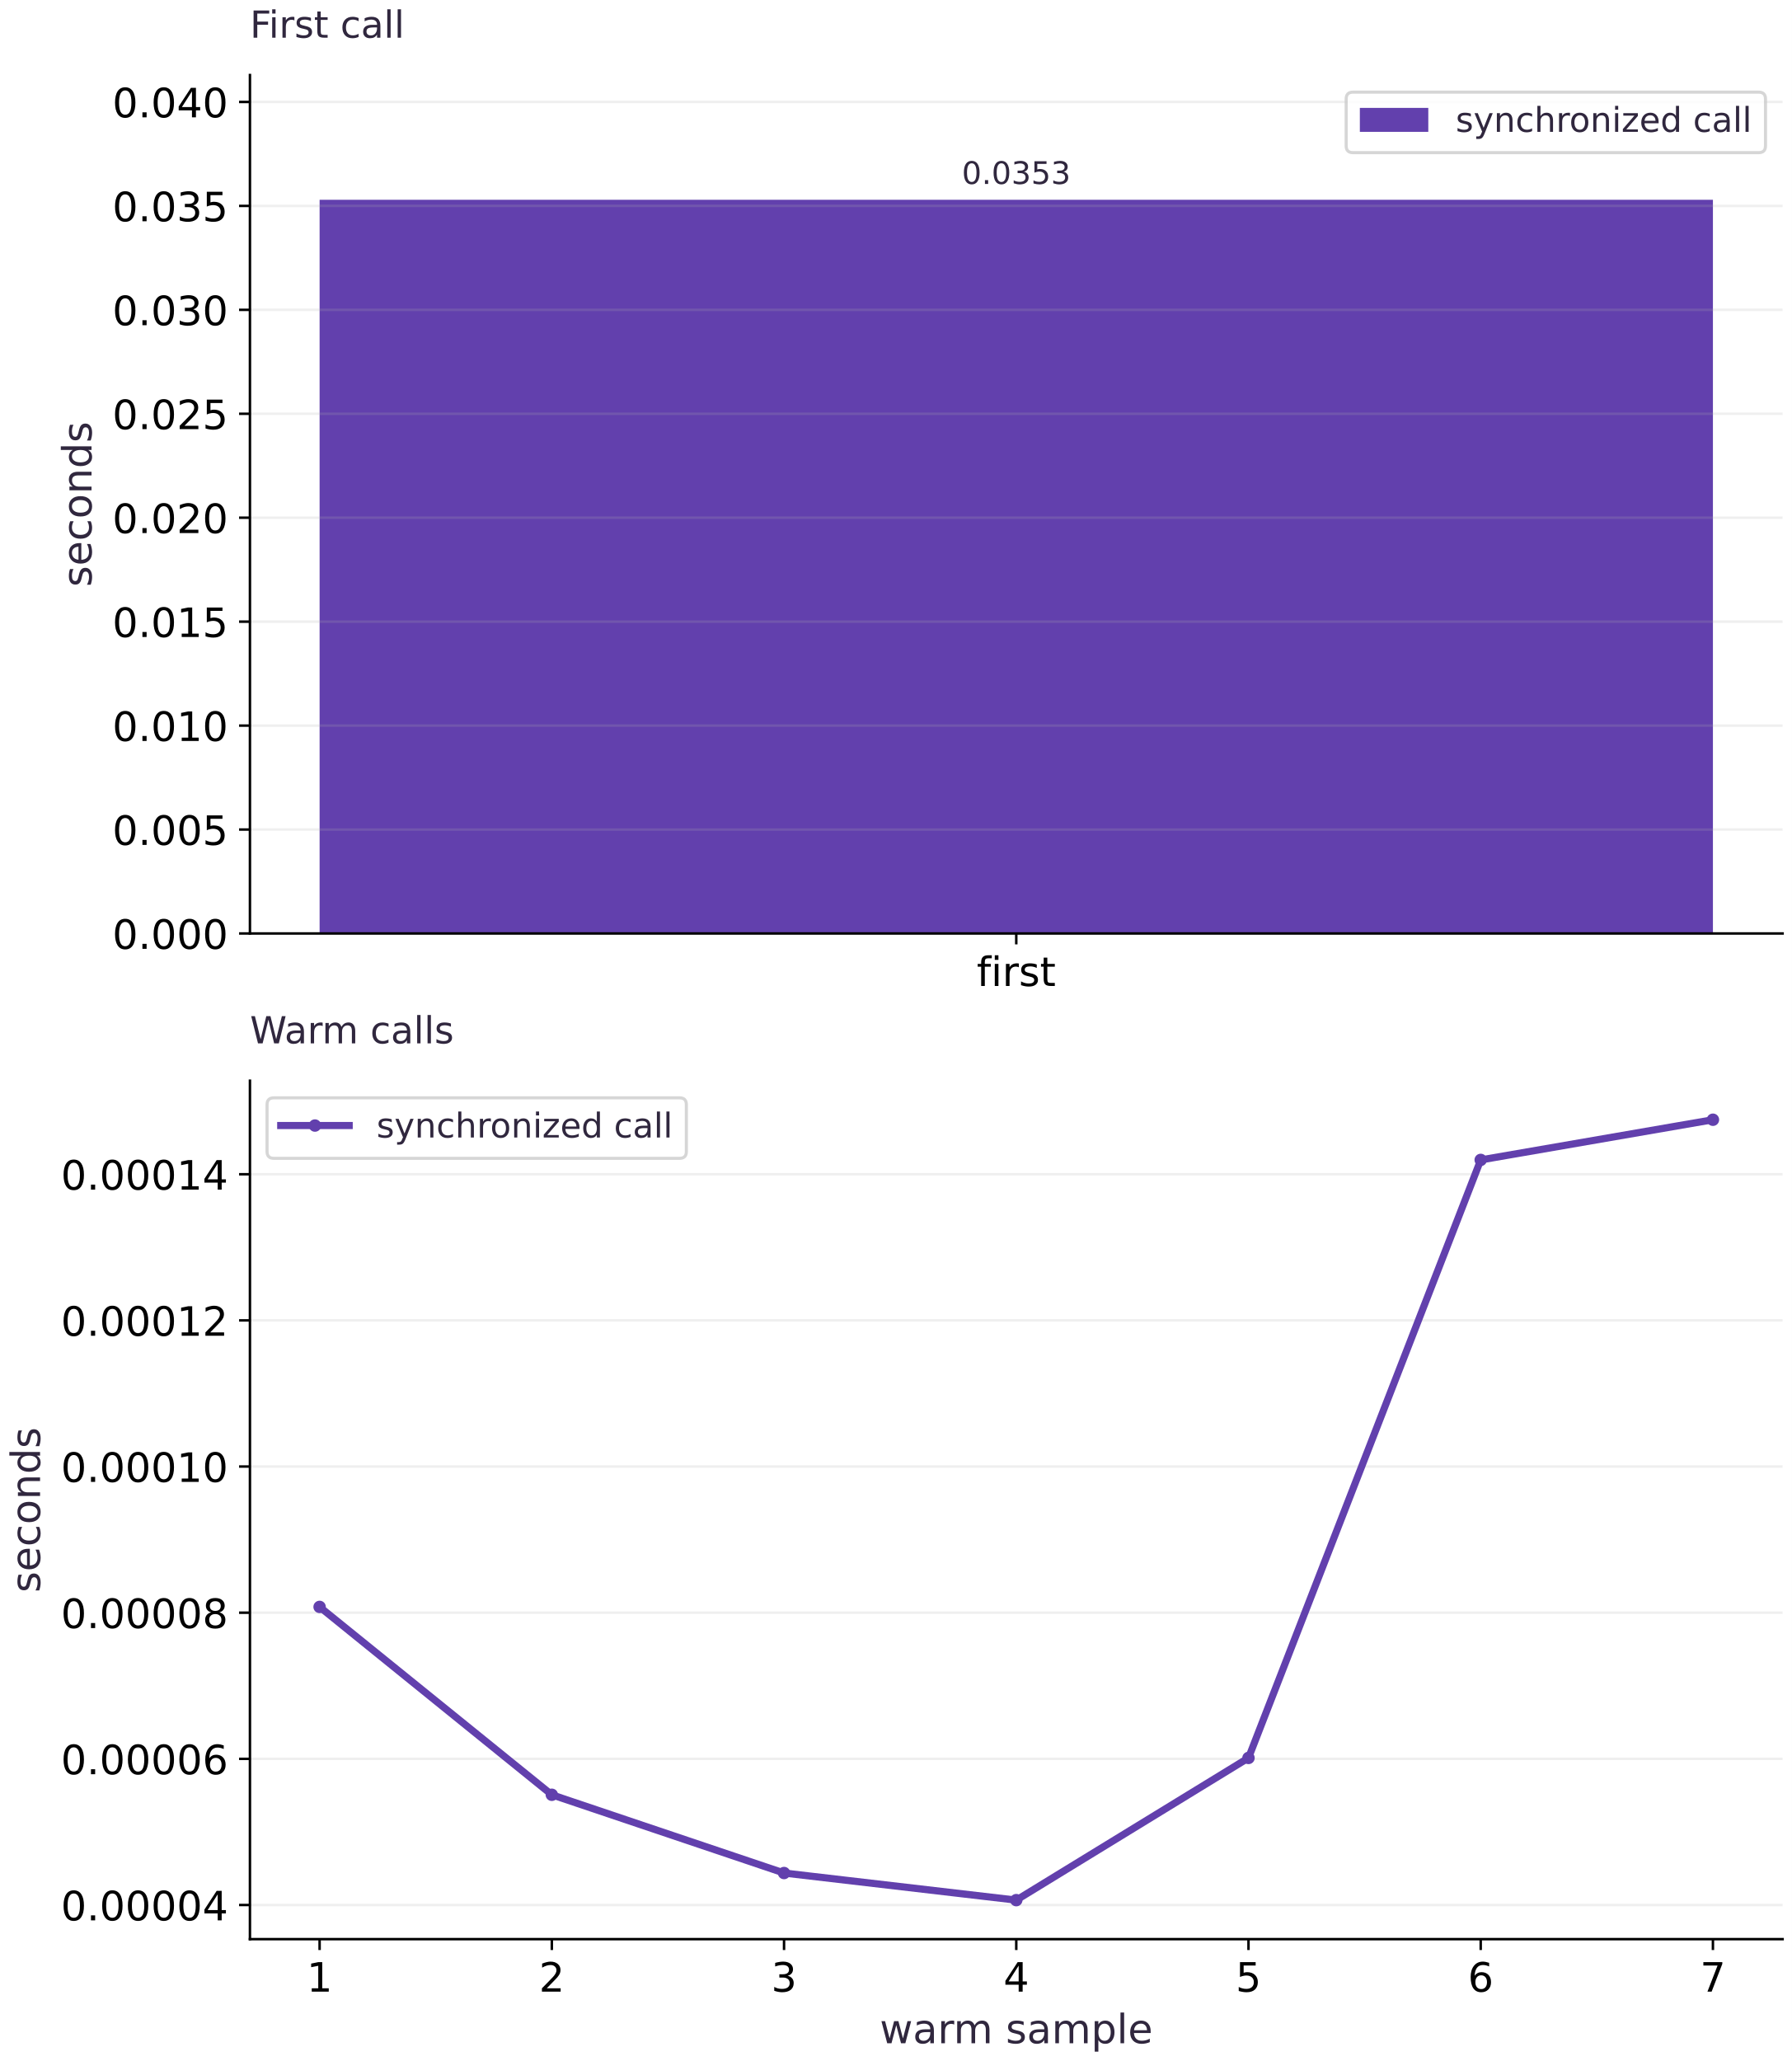
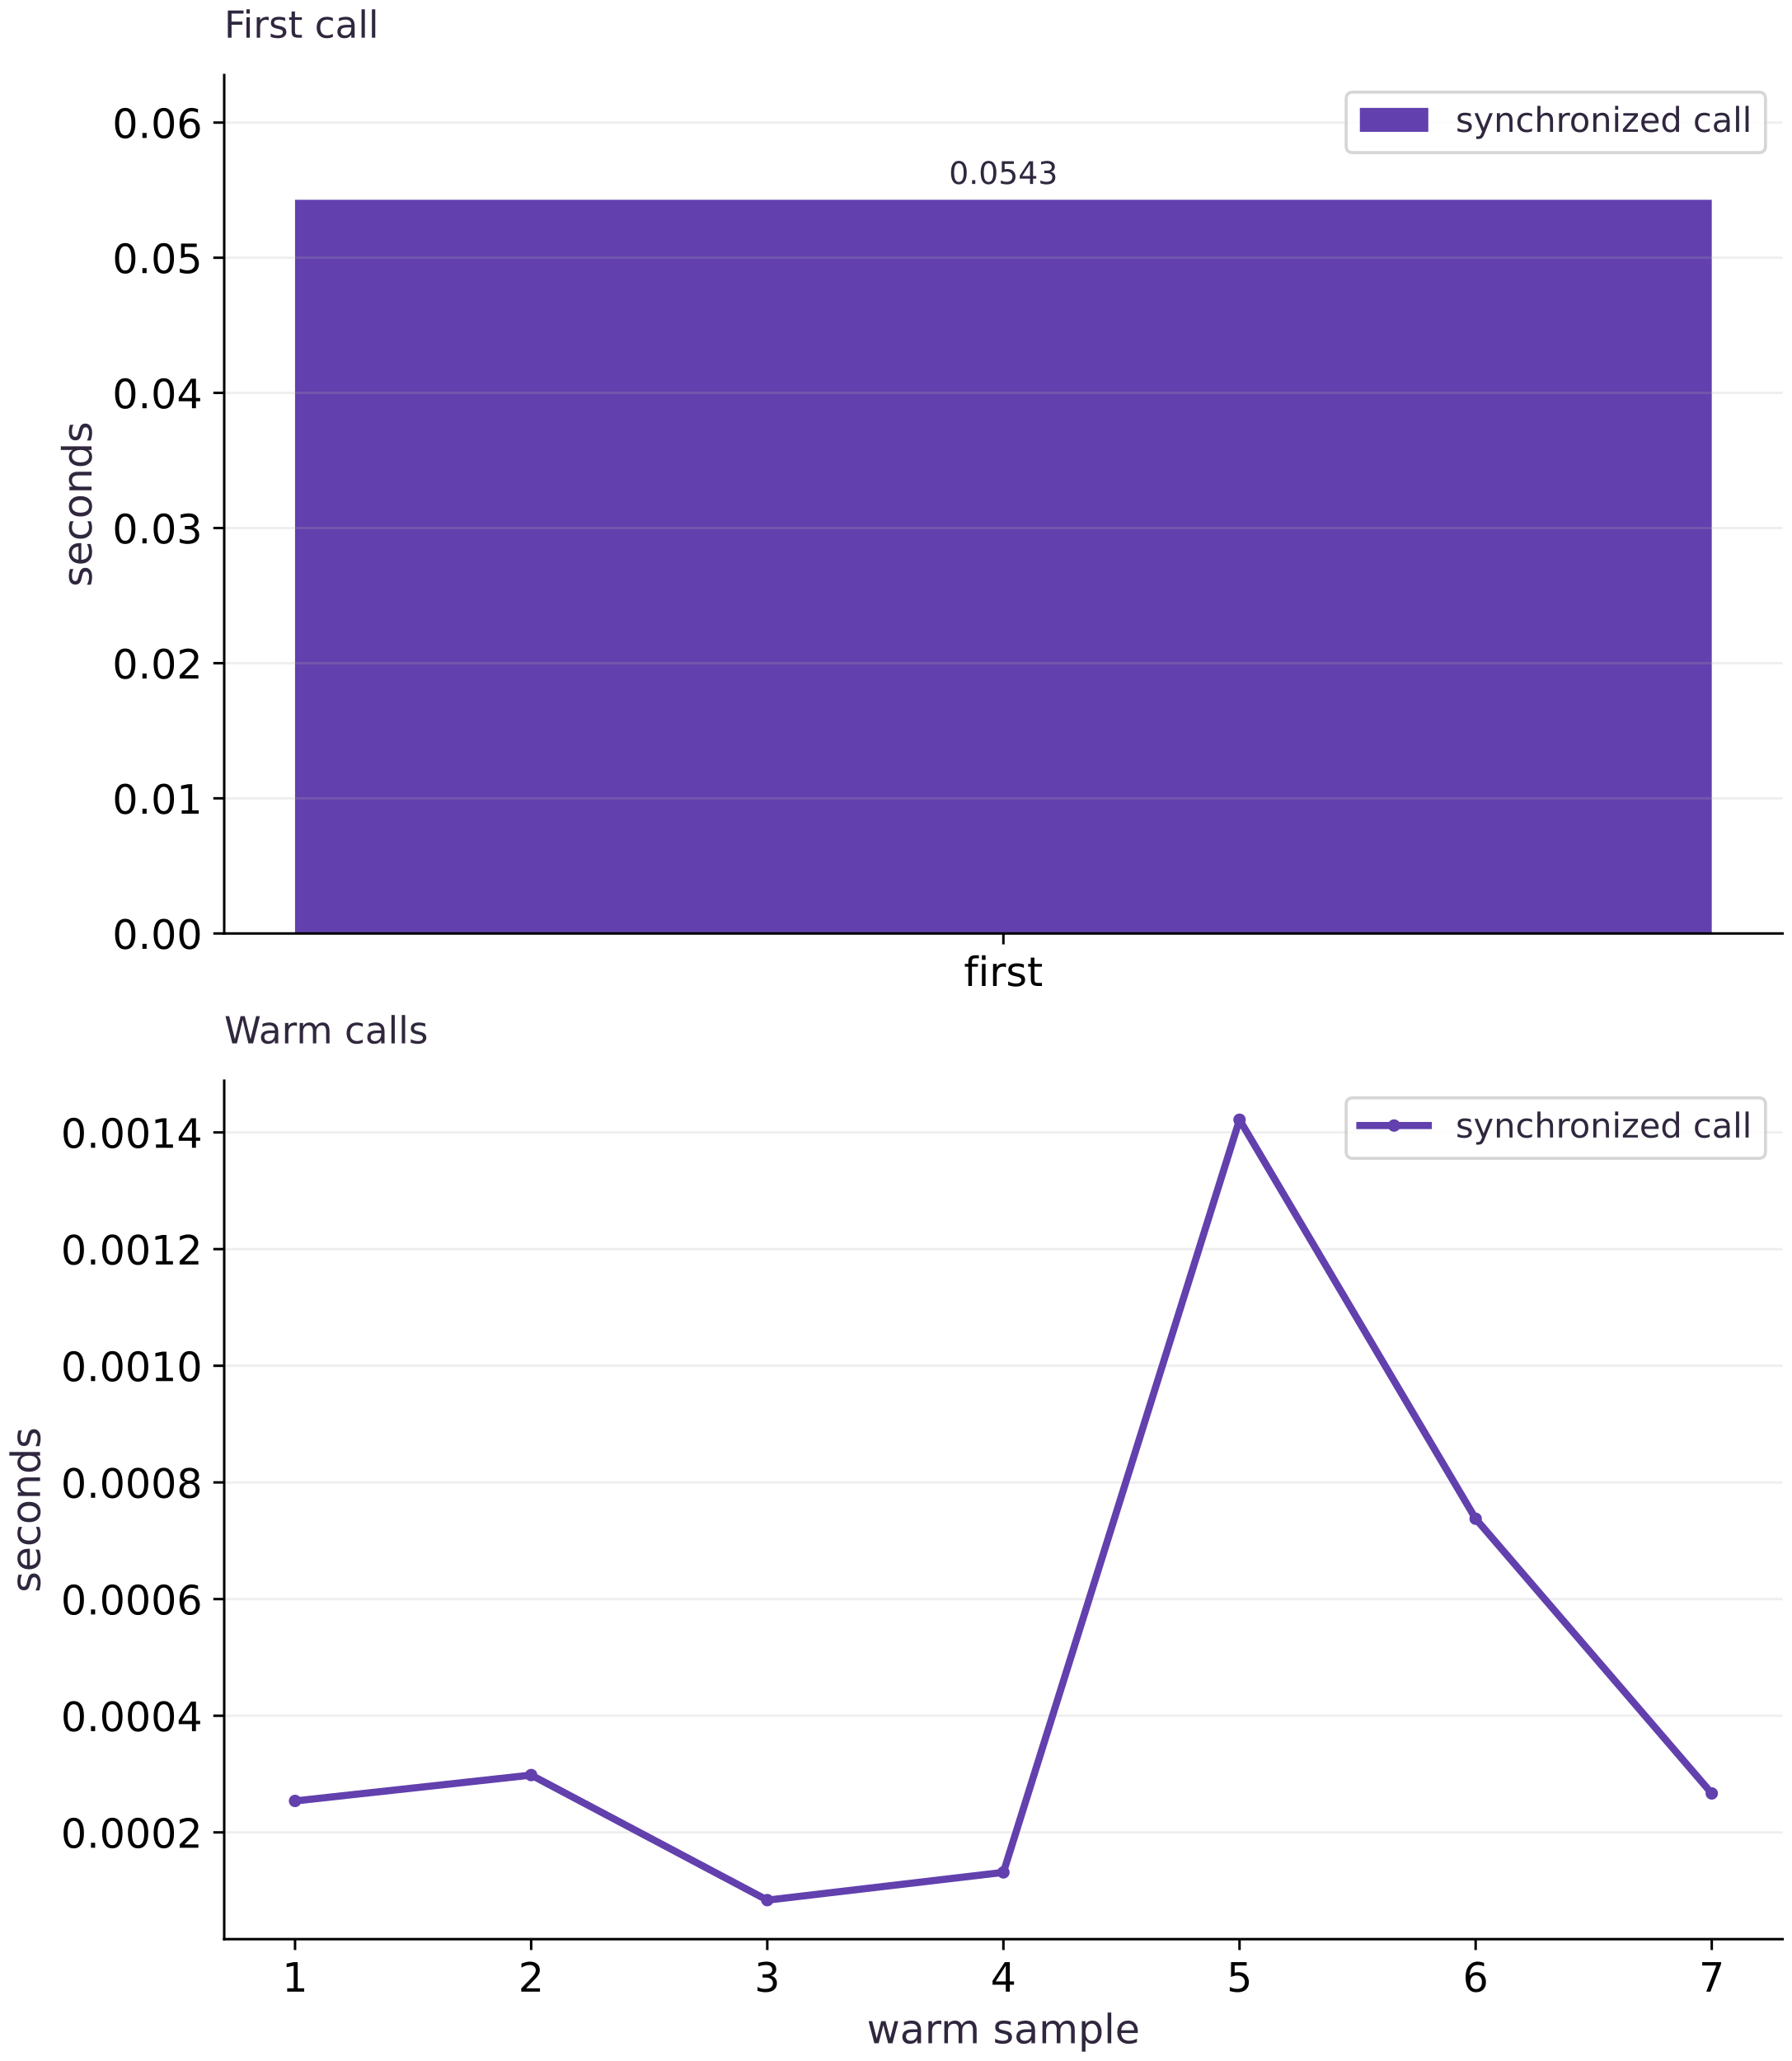
<svg xmlns="http://www.w3.org/2000/svg" xmlns:xlink="http://www.w3.org/1999/xlink" width="576pt" height="662.4pt" viewBox="0 0 576 662.4" version="1.1">
  <defs>
    <style type="text/css">*{stroke-linejoin: round; stroke-linecap: butt}</style>
  </defs>
  <g id="figure_1">
    <g id="patch_1">
      <path d="M 0 662.4 L 576 662.4 L 576 0 L 0 0 z " style="fill: #ffffff" />
    </g>
    <g id="axes_1">
      <g id="patch_2">
-         <path d="M 80.341 300.016 L 573 300.016 L 573 24.118 L 80.341 24.118 z " style="fill: #ffffff" />
+         <path d="M 72.07 300.016 L 573 300.016 L 573 24.118 L 72.07 24.118 z " style="fill: #ffffff" />
      </g>
      <g id="patch_3">
-         <path d="M 102.734 300.016 L 550.606 300.016 L 550.606 64.206 L 102.734 64.206 z " clip-path="url(#p1eea6fe820)" style="fill: #6240ad" />
+         <path d="M 94.839 300.016 L 550.23 300.016 L 550.23 64.206 L 94.839 64.206 z " clip-path="url(#pe50d7ea0cb)" style="fill: #6240ad" />
      </g>
      <g id="matplotlib.axis_1">
        <g id="xtick_1">
          <g id="line2d_1">
            <defs>
              <path id="m041c6fa3e7" d="M 0 0 L 0 3.5 " style="stroke: #000000; stroke-width: 0.8" />
            </defs>
            <g>
-               <use xlink:href="#m041c6fa3e7" x="326.67" y="300.016" style="stroke: #000000; stroke-width: 0.8" />
+               <use xlink:href="#m041c6fa3e7" x="322.535" y="300.016" style="stroke: #000000; stroke-width: 0.8" />
            </g>
          </g>
          <g id="text_1">
-             <text style="font-size: 13px; font-family: 'DejaVu Sans'; text-anchor: middle" x="326.67" y="316.894" transform="rotate(-0 326.6703 316.8936)">first</text>
+             <text style="font-size: 13px; font-family: 'DejaVu Sans'; text-anchor: middle" x="322.535" y="316.894" transform="rotate(-0 322.5347 316.8936)">first</text>
          </g>
        </g>
      </g>
      <g id="matplotlib.axis_2">
        <g id="ytick_1">
          <g id="line2d_2">
-             <path d="M 80.341 300.016 L 573 300.016 " clip-path="url(#p1eea6fe820)" style="fill: none; stroke: #b0b0b0; stroke-opacity: 0.2; stroke-width: 0.8; stroke-linecap: square" />
+             <path d="M 72.07 300.016 L 573 300.016 " clip-path="url(#pe50d7ea0cb)" style="fill: none; stroke: #b0b0b0; stroke-opacity: 0.2; stroke-width: 0.8; stroke-linecap: square" />
          </g>
          <g id="line2d_3">
            <defs>
              <path id="mff8e753c13" d="M 0 0 L -3.5 0 " style="stroke: #000000; stroke-width: 0.8" />
            </defs>
            <g>
-               <use xlink:href="#mff8e753c13" x="80.341" y="300.016" style="stroke: #000000; stroke-width: 0.8" />
+               <use xlink:href="#mff8e753c13" x="72.07" y="300.016" style="stroke: #000000; stroke-width: 0.8" />
            </g>
          </g>
          <g id="text_2">
-             <text style="font-size: 13px; font-family: 'DejaVu Sans'; text-anchor: end" x="73.341" y="304.955" transform="rotate(-0 73.34086 304.9546)">0.000</text>
+             <text style="font-size: 13px; font-family: 'DejaVu Sans'; text-anchor: end" x="65.07" y="304.955" transform="rotate(-0 65.06961 304.9546)">0.00</text>
          </g>
        </g>
        <g id="ytick_2">
          <g id="line2d_4">
-             <path d="M 80.341 266.61 L 573 266.61 " clip-path="url(#p1eea6fe820)" style="fill: none; stroke: #b0b0b0; stroke-opacity: 0.2; stroke-width: 0.8; stroke-linecap: square" />
+             <path d="M 72.07 256.579 L 573 256.579 " clip-path="url(#pe50d7ea0cb)" style="fill: none; stroke: #b0b0b0; stroke-opacity: 0.2; stroke-width: 0.8; stroke-linecap: square" />
          </g>
          <g id="line2d_5">
            <g>
-               <use xlink:href="#mff8e753c13" x="80.341" y="266.61" style="stroke: #000000; stroke-width: 0.8" />
+               <use xlink:href="#mff8e753c13" x="72.07" y="256.579" style="stroke: #000000; stroke-width: 0.8" />
            </g>
          </g>
          <g id="text_3">
-             <text style="font-size: 13px; font-family: 'DejaVu Sans'; text-anchor: end" x="73.341" y="271.549" transform="rotate(-0 73.34086 271.5486)">0.005</text>
+             <text style="font-size: 13px; font-family: 'DejaVu Sans'; text-anchor: end" x="65.07" y="261.518" transform="rotate(-0 65.06961 261.5179)">0.01</text>
          </g>
        </g>
        <g id="ytick_3">
          <g id="line2d_6">
-             <path d="M 80.341 233.204 L 573 233.204 " clip-path="url(#p1eea6fe820)" style="fill: none; stroke: #b0b0b0; stroke-opacity: 0.2; stroke-width: 0.8; stroke-linecap: square" />
+             <path d="M 72.07 213.142 L 573 213.142 " clip-path="url(#pe50d7ea0cb)" style="fill: none; stroke: #b0b0b0; stroke-opacity: 0.2; stroke-width: 0.8; stroke-linecap: square" />
          </g>
          <g id="line2d_7">
            <g>
-               <use xlink:href="#mff8e753c13" x="80.341" y="233.204" style="stroke: #000000; stroke-width: 0.8" />
+               <use xlink:href="#mff8e753c13" x="72.07" y="213.142" style="stroke: #000000; stroke-width: 0.8" />
            </g>
          </g>
          <g id="text_4">
-             <text style="font-size: 13px; font-family: 'DejaVu Sans'; text-anchor: end" x="73.341" y="238.143" transform="rotate(-0 73.34086 238.1426)">0.010</text>
+             <text style="font-size: 13px; font-family: 'DejaVu Sans'; text-anchor: end" x="65.07" y="218.081" transform="rotate(-0 65.06961 218.0812)">0.02</text>
          </g>
        </g>
        <g id="ytick_4">
          <g id="line2d_8">
-             <path d="M 80.341 199.798 L 573 199.798 " clip-path="url(#p1eea6fe820)" style="fill: none; stroke: #b0b0b0; stroke-opacity: 0.2; stroke-width: 0.8; stroke-linecap: square" />
+             <path d="M 72.07 169.705 L 573 169.705 " clip-path="url(#pe50d7ea0cb)" style="fill: none; stroke: #b0b0b0; stroke-opacity: 0.2; stroke-width: 0.8; stroke-linecap: square" />
          </g>
          <g id="line2d_9">
            <g>
-               <use xlink:href="#mff8e753c13" x="80.341" y="199.798" style="stroke: #000000; stroke-width: 0.8" />
+               <use xlink:href="#mff8e753c13" x="72.07" y="169.705" style="stroke: #000000; stroke-width: 0.8" />
            </g>
          </g>
          <g id="text_5">
-             <text style="font-size: 13px; font-family: 'DejaVu Sans'; text-anchor: end" x="73.341" y="204.737" transform="rotate(-0 73.34086 204.7366)">0.015</text>
+             <text style="font-size: 13px; font-family: 'DejaVu Sans'; text-anchor: end" x="65.07" y="174.644" transform="rotate(-0 65.06961 174.6445)">0.03</text>
          </g>
        </g>
        <g id="ytick_5">
          <g id="line2d_10">
-             <path d="M 80.341 166.392 L 573 166.392 " clip-path="url(#p1eea6fe820)" style="fill: none; stroke: #b0b0b0; stroke-opacity: 0.2; stroke-width: 0.8; stroke-linecap: square" />
+             <path d="M 72.07 126.269 L 573 126.269 " clip-path="url(#pe50d7ea0cb)" style="fill: none; stroke: #b0b0b0; stroke-opacity: 0.2; stroke-width: 0.8; stroke-linecap: square" />
          </g>
          <g id="line2d_11">
            <g>
-               <use xlink:href="#mff8e753c13" x="80.341" y="166.392" style="stroke: #000000; stroke-width: 0.8" />
+               <use xlink:href="#mff8e753c13" x="72.07" y="126.269" style="stroke: #000000; stroke-width: 0.8" />
            </g>
          </g>
          <g id="text_6">
-             <text style="font-size: 13px; font-family: 'DejaVu Sans'; text-anchor: end" x="73.341" y="171.331" transform="rotate(-0 73.34086 171.3306)">0.020</text>
+             <text style="font-size: 13px; font-family: 'DejaVu Sans'; text-anchor: end" x="65.07" y="131.208" transform="rotate(-0 65.06961 131.2077)">0.04</text>
          </g>
        </g>
        <g id="ytick_6">
          <g id="line2d_12">
-             <path d="M 80.341 132.986 L 573 132.986 " clip-path="url(#p1eea6fe820)" style="fill: none; stroke: #b0b0b0; stroke-opacity: 0.2; stroke-width: 0.8; stroke-linecap: square" />
+             <path d="M 72.07 82.832 L 573 82.832 " clip-path="url(#pe50d7ea0cb)" style="fill: none; stroke: #b0b0b0; stroke-opacity: 0.2; stroke-width: 0.8; stroke-linecap: square" />
          </g>
          <g id="line2d_13">
            <g>
-               <use xlink:href="#mff8e753c13" x="80.341" y="132.986" style="stroke: #000000; stroke-width: 0.8" />
+               <use xlink:href="#mff8e753c13" x="72.07" y="82.832" style="stroke: #000000; stroke-width: 0.8" />
            </g>
          </g>
          <g id="text_7">
-             <text style="font-size: 13px; font-family: 'DejaVu Sans'; text-anchor: end" x="73.341" y="137.925" transform="rotate(-0 73.34086 137.9246)">0.025</text>
+             <text style="font-size: 13px; font-family: 'DejaVu Sans'; text-anchor: end" x="65.07" y="87.771" transform="rotate(-0 65.06961 87.77102)">0.05</text>
          </g>
        </g>
        <g id="ytick_7">
          <g id="line2d_14">
-             <path d="M 80.341 99.58 L 573 99.58 " clip-path="url(#p1eea6fe820)" style="fill: none; stroke: #b0b0b0; stroke-opacity: 0.2; stroke-width: 0.8; stroke-linecap: square" />
+             <path d="M 72.07 39.395 L 573 39.395 " clip-path="url(#pe50d7ea0cb)" style="fill: none; stroke: #b0b0b0; stroke-opacity: 0.2; stroke-width: 0.8; stroke-linecap: square" />
          </g>
          <g id="line2d_15">
            <g>
-               <use xlink:href="#mff8e753c13" x="80.341" y="99.58" style="stroke: #000000; stroke-width: 0.8" />
+               <use xlink:href="#mff8e753c13" x="72.07" y="39.395" style="stroke: #000000; stroke-width: 0.8" />
            </g>
          </g>
          <g id="text_8">
-             <text style="font-size: 13px; font-family: 'DejaVu Sans'; text-anchor: end" x="73.341" y="104.519" transform="rotate(-0 73.34086 104.5186)">0.030</text>
-           </g>
-         </g>
-         <g id="ytick_8">
-           <g id="line2d_16">
-             <path d="M 80.341 66.174 L 573 66.174 " clip-path="url(#p1eea6fe820)" style="fill: none; stroke: #b0b0b0; stroke-opacity: 0.2; stroke-width: 0.8; stroke-linecap: square" />
-           </g>
-           <g id="line2d_17">
-             <g>
-               <use xlink:href="#mff8e753c13" x="80.341" y="66.174" style="stroke: #000000; stroke-width: 0.8" />
-             </g>
-           </g>
-           <g id="text_9">
-             <text style="font-size: 13px; font-family: 'DejaVu Sans'; text-anchor: end" x="73.341" y="71.113" transform="rotate(-0 73.34086 71.11261)">0.035</text>
-           </g>
-         </g>
-         <g id="ytick_9">
-           <g id="line2d_18">
-             <path d="M 80.341 32.768 L 573 32.768 " clip-path="url(#p1eea6fe820)" style="fill: none; stroke: #b0b0b0; stroke-opacity: 0.2; stroke-width: 0.8; stroke-linecap: square" />
-           </g>
-           <g id="line2d_19">
-             <g>
-               <use xlink:href="#mff8e753c13" x="80.341" y="32.768" style="stroke: #000000; stroke-width: 0.8" />
-             </g>
-           </g>
-           <g id="text_10">
-             <text style="font-size: 13px; font-family: 'DejaVu Sans'; text-anchor: end" x="73.341" y="37.707" transform="rotate(-0 73.34086 37.7066)">0.040</text>
-           </g>
-         </g>
-         <g id="text_11">
+             <text style="font-size: 13px; font-family: 'DejaVu Sans'; text-anchor: end" x="65.07" y="44.334" transform="rotate(-0 65.06961 44.33429)">0.06</text>
+           </g>
+         </g>
+         <g id="text_9">
          <text style="font-size: 13px; font-family: 'DejaVu Sans'; text-anchor: middle; fill: #30273e" x="29.421" y="162.067" transform="rotate(-90 29.42071 162.067)">seconds</text>
        </g>
      </g>
      <g id="patch_4">
-         <path d="M 80.341 300.016 L 80.341 24.118 " style="fill: none; stroke: #000000; stroke-width: 0.8; stroke-linejoin: miter; stroke-linecap: square" />
+         <path d="M 72.07 300.016 L 72.07 24.118 " style="fill: none; stroke: #000000; stroke-width: 0.8; stroke-linejoin: miter; stroke-linecap: square" />
      </g>
      <g id="patch_5">
-         <path d="M 80.341 300.016 L 573 300.016 " style="fill: none; stroke: #000000; stroke-width: 0.8; stroke-linejoin: miter; stroke-linecap: square" />
-       </g>
-       <g id="text_12">
-         <text style="font-size: 10px; font-family: 'DejaVu Sans'; text-anchor: middle; fill: #30273e" x="326.67" y="59.126" transform="rotate(-0 326.6703 59.12632)">0.0353</text>
-       </g>
-       <g id="text_13">
-         <text style="font-size: 12px; font-family: 'DejaVu Sans'; text-anchor: start; fill: #30273e" x="80.341" y="12.118" transform="rotate(-0 80.34086 12.11837)">First call</text>
+         <path d="M 72.07 300.016 L 573 300.016 " style="fill: none; stroke: #000000; stroke-width: 0.8; stroke-linejoin: miter; stroke-linecap: square" />
+       </g>
+       <g id="text_10">
+         <text style="font-size: 10px; font-family: 'DejaVu Sans'; text-anchor: middle; fill: #30273e" x="322.535" y="59.126" transform="rotate(-0 322.5347 59.12632)">0.0543</text>
+       </g>
+       <g id="text_11">
+         <text style="font-size: 12px; font-family: 'DejaVu Sans'; text-anchor: start; fill: #30273e" x="72.07" y="12.118" transform="rotate(-0 72.06961 12.11837)">First call</text>
      </g>
      <g id="legend_1">
        <g id="patch_6">
          <path d="M 434.914 49.064 L 565.3 49.064 Q 567.5 49.064 567.5 46.864 L 567.5 31.818 Q 567.5 29.618 565.3 29.618 L 434.914 29.618 Q 432.714 29.618 432.714 31.818 L 432.714 46.864 Q 432.714 49.064 434.914 49.064 z " style="fill: #ffffff; opacity: 0.8; stroke: #cccccc; stroke-linejoin: miter" />
        </g>
        <g id="patch_7">
          <path d="M 437.114 42.377 L 459.114 42.377 L 459.114 34.677 L 437.114 34.677 z " style="fill: #6240ad" />
        </g>
-         <g id="text_14">
+         <g id="text_12">
          <text style="font-size: 11px; font-family: 'DejaVu Sans'; text-anchor: start; fill: #30273e" x="467.914" y="42.377" transform="rotate(-0 467.9137 42.37665)">synchronized call</text>
        </g>
      </g>
    </g>
    <g id="axes_2">
      <g id="patch_8">
-         <path d="M 80.341 623.237 L 573 623.237 L 573 347.339 L 80.341 347.339 z " style="fill: #ffffff" />
+         <path d="M 72.07 623.237 L 573 623.237 L 573 347.339 L 72.07 347.339 z " style="fill: #ffffff" />
      </g>
      <g id="matplotlib.axis_3">
        <g id="xtick_2">
+           <g id="line2d_16">
+             <g>
+               <use xlink:href="#m041c6fa3e7" x="94.839" y="623.237" style="stroke: #000000; stroke-width: 0.8" />
+             </g>
+           </g>
+           <g id="text_13">
+             <text style="font-size: 13px; font-family: 'DejaVu Sans'; text-anchor: middle" x="94.839" y="640.115" transform="rotate(-0 94.83917 640.1146)">1</text>
+           </g>
+         </g>
+         <g id="xtick_3">
+           <g id="line2d_17">
+             <g>
+               <use xlink:href="#m041c6fa3e7" x="170.738" y="623.237" style="stroke: #000000; stroke-width: 0.8" />
+             </g>
+           </g>
+           <g id="text_14">
+             <text style="font-size: 13px; font-family: 'DejaVu Sans'; text-anchor: middle" x="170.738" y="640.115" transform="rotate(-0 170.7377 640.1146)">2</text>
+           </g>
+         </g>
+         <g id="xtick_4">
+           <g id="line2d_18">
+             <g>
+               <use xlink:href="#m041c6fa3e7" x="246.636" y="623.237" style="stroke: #000000; stroke-width: 0.8" />
+             </g>
+           </g>
+           <g id="text_15">
+             <text style="font-size: 13px; font-family: 'DejaVu Sans'; text-anchor: middle" x="246.636" y="640.115" transform="rotate(-0 246.6362 640.1146)">3</text>
+           </g>
+         </g>
+         <g id="xtick_5">
+           <g id="line2d_19">
+             <g>
+               <use xlink:href="#m041c6fa3e7" x="322.535" y="623.237" style="stroke: #000000; stroke-width: 0.8" />
+             </g>
+           </g>
+           <g id="text_16">
+             <text style="font-size: 13px; font-family: 'DejaVu Sans'; text-anchor: middle" x="322.535" y="640.115" transform="rotate(-0 322.5347 640.1146)">4</text>
+           </g>
+         </g>
+         <g id="xtick_6">
          <g id="line2d_20">
            <g>
-               <use xlink:href="#m041c6fa3e7" x="102.734" y="623.237" style="stroke: #000000; stroke-width: 0.8" />
-             </g>
-           </g>
-           <g id="text_15">
-             <text style="font-size: 13px; font-family: 'DejaVu Sans'; text-anchor: middle" x="102.734" y="640.115" transform="rotate(-0 102.7345 640.1146)">1</text>
-           </g>
-         </g>
-         <g id="xtick_3">
+               <use xlink:href="#m041c6fa3e7" x="398.433" y="623.237" style="stroke: #000000; stroke-width: 0.8" />
+             </g>
+           </g>
+           <g id="text_17">
+             <text style="font-size: 13px; font-family: 'DejaVu Sans'; text-anchor: middle" x="398.433" y="640.115" transform="rotate(-0 398.4332 640.1146)">5</text>
+           </g>
+         </g>
+         <g id="xtick_7">
          <g id="line2d_21">
            <g>
-               <use xlink:href="#m041c6fa3e7" x="177.38" y="623.237" style="stroke: #000000; stroke-width: 0.8" />
-             </g>
-           </g>
-           <g id="text_16">
-             <text style="font-size: 13px; font-family: 'DejaVu Sans'; text-anchor: middle" x="177.38" y="640.115" transform="rotate(-0 177.3797 640.1146)">2</text>
-           </g>
-         </g>
-         <g id="xtick_4">
+               <use xlink:href="#m041c6fa3e7" x="474.332" y="623.237" style="stroke: #000000; stroke-width: 0.8" />
+             </g>
+           </g>
+           <g id="text_18">
+             <text style="font-size: 13px; font-family: 'DejaVu Sans'; text-anchor: middle" x="474.332" y="640.115" transform="rotate(-0 474.3317 640.1146)">6</text>
+           </g>
+         </g>
+         <g id="xtick_8">
          <g id="line2d_22">
            <g>
-               <use xlink:href="#m041c6fa3e7" x="252.025" y="623.237" style="stroke: #000000; stroke-width: 0.8" />
-             </g>
-           </g>
-           <g id="text_17">
-             <text style="font-size: 13px; font-family: 'DejaVu Sans'; text-anchor: middle" x="252.025" y="640.115" transform="rotate(-0 252.025 640.1146)">3</text>
-           </g>
-         </g>
-         <g id="xtick_5">
+               <use xlink:href="#m041c6fa3e7" x="550.23" y="623.237" style="stroke: #000000; stroke-width: 0.8" />
+             </g>
+           </g>
+           <g id="text_19">
+             <text style="font-size: 13px; font-family: 'DejaVu Sans'; text-anchor: middle" x="550.23" y="640.115" transform="rotate(-0 550.2302 640.1146)">7</text>
+           </g>
+         </g>
+         <g id="text_20">
+           <text style="font-size: 13px; font-family: 'DejaVu Sans'; text-anchor: middle; fill: #30273e" x="322.535" y="656.696" transform="rotate(-0 322.5347 656.6962)">warm sample</text>
+         </g>
+       </g>
+       <g id="matplotlib.axis_4">
+         <g id="ytick_8">
          <g id="line2d_23">
-             <g>
-               <use xlink:href="#m041c6fa3e7" x="326.67" y="623.237" style="stroke: #000000; stroke-width: 0.8" />
-             </g>
-           </g>
-           <g id="text_18">
-             <text style="font-size: 13px; font-family: 'DejaVu Sans'; text-anchor: middle" x="326.67" y="640.115" transform="rotate(-0 326.6703 640.1146)">4</text>
-           </g>
-         </g>
-         <g id="xtick_6">
+             <path d="M 72.07 588.933 L 573 588.933 " clip-path="url(#p3867dc2e1d)" style="fill: none; stroke: #b0b0b0; stroke-opacity: 0.2; stroke-width: 0.8; stroke-linecap: square" />
+           </g>
          <g id="line2d_24">
            <g>
-               <use xlink:href="#m041c6fa3e7" x="401.316" y="623.237" style="stroke: #000000; stroke-width: 0.8" />
-             </g>
-           </g>
-           <g id="text_19">
-             <text style="font-size: 13px; font-family: 'DejaVu Sans'; text-anchor: middle" x="401.316" y="640.115" transform="rotate(-0 401.3156 640.1146)">5</text>
-           </g>
-         </g>
-         <g id="xtick_7">
+               <use xlink:href="#mff8e753c13" x="72.07" y="588.933" style="stroke: #000000; stroke-width: 0.8" />
+             </g>
+           </g>
+           <g id="text_21">
+             <text style="font-size: 13px; font-family: 'DejaVu Sans'; text-anchor: end" x="65.07" y="593.872" transform="rotate(-0 65.06961 593.8715)">0.0002</text>
+           </g>
+         </g>
+         <g id="ytick_9">
          <g id="line2d_25">
-             <g>
-               <use xlink:href="#m041c6fa3e7" x="475.961" y="623.237" style="stroke: #000000; stroke-width: 0.8" />
-             </g>
-           </g>
-           <g id="text_20">
-             <text style="font-size: 13px; font-family: 'DejaVu Sans'; text-anchor: middle" x="475.961" y="640.115" transform="rotate(-0 475.9609 640.1146)">6</text>
-           </g>
-         </g>
-         <g id="xtick_8">
+             <path d="M 72.07 551.437 L 573 551.437 " clip-path="url(#p3867dc2e1d)" style="fill: none; stroke: #b0b0b0; stroke-opacity: 0.2; stroke-width: 0.8; stroke-linecap: square" />
+           </g>
          <g id="line2d_26">
            <g>
-               <use xlink:href="#m041c6fa3e7" x="550.606" y="623.237" style="stroke: #000000; stroke-width: 0.8" />
-             </g>
-           </g>
-           <g id="text_21">
-             <text style="font-size: 13px; font-family: 'DejaVu Sans'; text-anchor: middle" x="550.606" y="640.115" transform="rotate(-0 550.6062 640.1146)">7</text>
-           </g>
-         </g>
-         <g id="text_22">
-           <text style="font-size: 13px; font-family: 'DejaVu Sans'; text-anchor: middle; fill: #30273e" x="326.67" y="656.696" transform="rotate(-0 326.6703 656.6962)">warm sample</text>
-         </g>
-       </g>
-       <g id="matplotlib.axis_4">
+               <use xlink:href="#mff8e753c13" x="72.07" y="551.437" style="stroke: #000000; stroke-width: 0.8" />
+             </g>
+           </g>
+           <g id="text_22">
+             <text style="font-size: 13px; font-family: 'DejaVu Sans'; text-anchor: end" x="65.07" y="556.376" transform="rotate(-0 65.06961 556.3757)">0.0004</text>
+           </g>
+         </g>
        <g id="ytick_10">
          <g id="line2d_27">
-             <path d="M 80.341 612.262 L 573 612.262 " clip-path="url(#p34ad053ebf)" style="fill: none; stroke: #b0b0b0; stroke-opacity: 0.2; stroke-width: 0.8; stroke-linecap: square" />
+             <path d="M 72.07 513.941 L 573 513.941 " clip-path="url(#p3867dc2e1d)" style="fill: none; stroke: #b0b0b0; stroke-opacity: 0.2; stroke-width: 0.8; stroke-linecap: square" />
          </g>
          <g id="line2d_28">
            <g>
-               <use xlink:href="#mff8e753c13" x="80.341" y="612.262" style="stroke: #000000; stroke-width: 0.8" />
+               <use xlink:href="#mff8e753c13" x="72.07" y="513.941" style="stroke: #000000; stroke-width: 0.8" />
            </g>
          </g>
          <g id="text_23">
-             <text style="font-size: 13px; font-family: 'DejaVu Sans'; text-anchor: end" x="73.341" y="617.201" transform="rotate(-0 73.34086 617.2006)">0.00004</text>
+             <text style="font-size: 13px; font-family: 'DejaVu Sans'; text-anchor: end" x="65.07" y="518.88" transform="rotate(-0 65.06961 518.8799)">0.0006</text>
          </g>
        </g>
        <g id="ytick_11">
          <g id="line2d_29">
-             <path d="M 80.341 565.288 L 573 565.288 " clip-path="url(#p34ad053ebf)" style="fill: none; stroke: #b0b0b0; stroke-opacity: 0.2; stroke-width: 0.8; stroke-linecap: square" />
+             <path d="M 72.07 476.445 L 573 476.445 " clip-path="url(#p3867dc2e1d)" style="fill: none; stroke: #b0b0b0; stroke-opacity: 0.2; stroke-width: 0.8; stroke-linecap: square" />
          </g>
          <g id="line2d_30">
            <g>
-               <use xlink:href="#mff8e753c13" x="80.341" y="565.288" style="stroke: #000000; stroke-width: 0.8" />
+               <use xlink:href="#mff8e753c13" x="72.07" y="476.445" style="stroke: #000000; stroke-width: 0.8" />
            </g>
          </g>
          <g id="text_24">
-             <text style="font-size: 13px; font-family: 'DejaVu Sans'; text-anchor: end" x="73.341" y="570.227" transform="rotate(-0 73.34086 570.2274)">0.00006</text>
+             <text style="font-size: 13px; font-family: 'DejaVu Sans'; text-anchor: end" x="65.07" y="481.384" transform="rotate(-0 65.06961 481.3841)">0.0008</text>
          </g>
        </g>
        <g id="ytick_12">
          <g id="line2d_31">
-             <path d="M 80.341 518.315 L 573 518.315 " clip-path="url(#p34ad053ebf)" style="fill: none; stroke: #b0b0b0; stroke-opacity: 0.2; stroke-width: 0.8; stroke-linecap: square" />
+             <path d="M 72.07 438.949 L 573 438.949 " clip-path="url(#p3867dc2e1d)" style="fill: none; stroke: #b0b0b0; stroke-opacity: 0.2; stroke-width: 0.8; stroke-linecap: square" />
          </g>
          <g id="line2d_32">
            <g>
-               <use xlink:href="#mff8e753c13" x="80.341" y="518.315" style="stroke: #000000; stroke-width: 0.8" />
+               <use xlink:href="#mff8e753c13" x="72.07" y="438.949" style="stroke: #000000; stroke-width: 0.8" />
            </g>
          </g>
          <g id="text_25">
-             <text style="font-size: 13px; font-family: 'DejaVu Sans'; text-anchor: end" x="73.341" y="523.254" transform="rotate(-0 73.34086 523.2542)">0.00008</text>
+             <text style="font-size: 13px; font-family: 'DejaVu Sans'; text-anchor: end" x="65.07" y="443.888" transform="rotate(-0 65.06961 443.8884)">0.0010</text>
          </g>
        </g>
        <g id="ytick_13">
          <g id="line2d_33">
-             <path d="M 80.341 471.342 L 573 471.342 " clip-path="url(#p34ad053ebf)" style="fill: none; stroke: #b0b0b0; stroke-opacity: 0.2; stroke-width: 0.8; stroke-linecap: square" />
+             <path d="M 72.07 401.454 L 573 401.454 " clip-path="url(#p3867dc2e1d)" style="fill: none; stroke: #b0b0b0; stroke-opacity: 0.2; stroke-width: 0.8; stroke-linecap: square" />
          </g>
          <g id="line2d_34">
            <g>
-               <use xlink:href="#mff8e753c13" x="80.341" y="471.342" style="stroke: #000000; stroke-width: 0.8" />
+               <use xlink:href="#mff8e753c13" x="72.07" y="401.454" style="stroke: #000000; stroke-width: 0.8" />
            </g>
          </g>
          <g id="text_26">
-             <text style="font-size: 13px; font-family: 'DejaVu Sans'; text-anchor: end" x="73.341" y="476.281" transform="rotate(-0 73.34086 476.2811)">0.00010</text>
+             <text style="font-size: 13px; font-family: 'DejaVu Sans'; text-anchor: end" x="65.07" y="406.393" transform="rotate(-0 65.06961 406.3926)">0.0012</text>
          </g>
        </g>
        <g id="ytick_14">
          <g id="line2d_35">
-             <path d="M 80.341 424.369 L 573 424.369 " clip-path="url(#p34ad053ebf)" style="fill: none; stroke: #b0b0b0; stroke-opacity: 0.2; stroke-width: 0.8; stroke-linecap: square" />
+             <path d="M 72.07 363.958 L 573 363.958 " clip-path="url(#p3867dc2e1d)" style="fill: none; stroke: #b0b0b0; stroke-opacity: 0.2; stroke-width: 0.8; stroke-linecap: square" />
          </g>
          <g id="line2d_36">
            <g>
-               <use xlink:href="#mff8e753c13" x="80.341" y="424.369" style="stroke: #000000; stroke-width: 0.8" />
+               <use xlink:href="#mff8e753c13" x="72.07" y="363.958" style="stroke: #000000; stroke-width: 0.8" />
            </g>
          </g>
          <g id="text_27">
-             <text style="font-size: 13px; font-family: 'DejaVu Sans'; text-anchor: end" x="73.341" y="429.308" transform="rotate(-0 73.34086 429.3079)">0.00012</text>
-           </g>
-         </g>
-         <g id="ytick_15">
-           <g id="line2d_37">
-             <path d="M 80.341 377.396 L 573 377.396 " clip-path="url(#p34ad053ebf)" style="fill: none; stroke: #b0b0b0; stroke-opacity: 0.2; stroke-width: 0.8; stroke-linecap: square" />
-           </g>
-           <g id="line2d_38">
-             <g>
-               <use xlink:href="#mff8e753c13" x="80.341" y="377.396" style="stroke: #000000; stroke-width: 0.8" />
-             </g>
-           </g>
-           <g id="text_28">
-             <text style="font-size: 13px; font-family: 'DejaVu Sans'; text-anchor: end" x="73.341" y="382.335" transform="rotate(-0 73.34086 382.3347)">0.00014</text>
-           </g>
-         </g>
-         <g id="text_29">
+             <text style="font-size: 13px; font-family: 'DejaVu Sans'; text-anchor: end" x="65.07" y="368.897" transform="rotate(-0 65.06961 368.8968)">0.0014</text>
+           </g>
+         </g>
+         <g id="text_28">
          <text style="font-size: 13px; font-family: 'DejaVu Sans'; text-anchor: middle; fill: #30273e" x="12.878" y="485.288" transform="rotate(-90 12.87821 485.288)">seconds</text>
        </g>
      </g>
-       <g id="line2d_39">
-         <path d="M 102.734 516.456 L 177.38 576.838 L 252.025 601.987 L 326.67 610.696 L 401.316 564.994 L 475.961 372.795 L 550.606 359.88 " clip-path="url(#p34ad053ebf)" style="fill: none; stroke: #6240ad; stroke-width: 2.3; stroke-linecap: square" />
+       <g id="line2d_37">
+         <path d="M 94.839 578.817 L 170.738 570.505 L 246.636 610.696 L 322.535 601.775 L 398.433 359.88 L 474.332 488.116 L 550.23 576.403 " clip-path="url(#p3867dc2e1d)" style="fill: none; stroke: #6240ad; stroke-width: 2.3; stroke-linecap: square" />
        <defs>
          <path id="mcfde3ba6a9" d="M 0 1.5 C 0.398 1.5 0.779 1.342 1.061 1.061 C 1.342 0.779 1.5 0.398 1.5 0 C 1.5 -0.398 1.342 -0.779 1.061 -1.061 C 0.779 -1.342 0.398 -1.5 0 -1.5 C -0.398 -1.5 -0.779 -1.342 -1.061 -1.061 C -1.342 -0.779 -1.5 -0.398 -1.5 0 C -1.5 0.398 -1.342 0.779 -1.061 1.061 C -0.779 1.342 -0.398 1.5 0 1.5 z " style="stroke: #6240ad" />
        </defs>
-         <g clip-path="url(#p34ad053ebf)">
-           <use xlink:href="#mcfde3ba6a9" x="102.734" y="516.456" style="fill: #6240ad; stroke: #6240ad" />
-           <use xlink:href="#mcfde3ba6a9" x="177.38" y="576.838" style="fill: #6240ad; stroke: #6240ad" />
-           <use xlink:href="#mcfde3ba6a9" x="252.025" y="601.987" style="fill: #6240ad; stroke: #6240ad" />
-           <use xlink:href="#mcfde3ba6a9" x="326.67" y="610.696" style="fill: #6240ad; stroke: #6240ad" />
-           <use xlink:href="#mcfde3ba6a9" x="401.316" y="564.994" style="fill: #6240ad; stroke: #6240ad" />
-           <use xlink:href="#mcfde3ba6a9" x="475.961" y="372.795" style="fill: #6240ad; stroke: #6240ad" />
-           <use xlink:href="#mcfde3ba6a9" x="550.606" y="359.88" style="fill: #6240ad; stroke: #6240ad" />
+         <g clip-path="url(#p3867dc2e1d)">
+           <use xlink:href="#mcfde3ba6a9" x="94.839" y="578.817" style="fill: #6240ad; stroke: #6240ad" />
+           <use xlink:href="#mcfde3ba6a9" x="170.738" y="570.505" style="fill: #6240ad; stroke: #6240ad" />
+           <use xlink:href="#mcfde3ba6a9" x="246.636" y="610.696" style="fill: #6240ad; stroke: #6240ad" />
+           <use xlink:href="#mcfde3ba6a9" x="322.535" y="601.775" style="fill: #6240ad; stroke: #6240ad" />
+           <use xlink:href="#mcfde3ba6a9" x="398.433" y="359.88" style="fill: #6240ad; stroke: #6240ad" />
+           <use xlink:href="#mcfde3ba6a9" x="474.332" y="488.116" style="fill: #6240ad; stroke: #6240ad" />
+           <use xlink:href="#mcfde3ba6a9" x="550.23" y="576.403" style="fill: #6240ad; stroke: #6240ad" />
        </g>
      </g>
      <g id="patch_9">
-         <path d="M 80.341 623.237 L 80.341 347.339 " style="fill: none; stroke: #000000; stroke-width: 0.8; stroke-linejoin: miter; stroke-linecap: square" />
+         <path d="M 72.07 623.237 L 72.07 347.339 " style="fill: none; stroke: #000000; stroke-width: 0.8; stroke-linejoin: miter; stroke-linecap: square" />
      </g>
      <g id="patch_10">
-         <path d="M 80.341 623.237 L 573 623.237 " style="fill: none; stroke: #000000; stroke-width: 0.8; stroke-linejoin: miter; stroke-linecap: square" />
-       </g>
-       <g id="text_30">
-         <text style="font-size: 12px; font-family: 'DejaVu Sans'; text-anchor: start; fill: #30273e" x="80.341" y="335.339" transform="rotate(-0 80.34086 335.3393)">Warm calls</text>
+         <path d="M 72.07 623.237 L 573 623.237 " style="fill: none; stroke: #000000; stroke-width: 0.8; stroke-linejoin: miter; stroke-linecap: square" />
+       </g>
+       <g id="text_29">
+         <text style="font-size: 12px; font-family: 'DejaVu Sans'; text-anchor: start; fill: #30273e" x="72.07" y="335.339" transform="rotate(-0 72.06961 335.3393)">Warm calls</text>
      </g>
      <g id="legend_2">
        <g id="patch_11">
-           <path d="M 88.041 372.285 L 218.427 372.285 Q 220.627 372.285 220.627 370.085 L 220.627 355.039 Q 220.627 352.839 218.427 352.839 L 88.041 352.839 Q 85.841 352.839 85.841 355.039 L 85.841 370.085 Q 85.841 372.285 88.041 372.285 z " style="fill: #ffffff; opacity: 0.8; stroke: #cccccc; stroke-linejoin: miter" />
-         </g>
-         <g id="line2d_40">
-           <path d="M 90.241 361.748 L 101.241 361.748 L 112.241 361.748 " style="fill: none; stroke: #6240ad; stroke-width: 2.3; stroke-linecap: square" />
+           <path d="M 434.914 372.285 L 565.3 372.285 Q 567.5 372.285 567.5 370.085 L 567.5 355.039 Q 567.5 352.839 565.3 352.839 L 434.914 352.839 Q 432.714 352.839 432.714 355.039 L 432.714 370.085 Q 432.714 372.285 434.914 372.285 z " style="fill: #ffffff; opacity: 0.8; stroke: #cccccc; stroke-linejoin: miter" />
+         </g>
+         <g id="line2d_38">
+           <path d="M 437.114 361.748 L 448.114 361.748 L 459.114 361.748 " style="fill: none; stroke: #6240ad; stroke-width: 2.3; stroke-linecap: square" />
          <g>
-             <use xlink:href="#mcfde3ba6a9" x="101.241" y="361.748" style="fill: #6240ad; stroke: #6240ad" />
-           </g>
-         </g>
-         <g id="text_31">
-           <text style="font-size: 11px; font-family: 'DejaVu Sans'; text-anchor: start; fill: #30273e" x="121.041" y="365.598" transform="rotate(-0 121.0409 365.5976)">synchronized call</text>
+             <use xlink:href="#mcfde3ba6a9" x="448.114" y="361.748" style="fill: #6240ad; stroke: #6240ad" />
+           </g>
+         </g>
+         <g id="text_30">
+           <text style="font-size: 11px; font-family: 'DejaVu Sans'; text-anchor: start; fill: #30273e" x="467.914" y="365.598" transform="rotate(-0 467.9137 365.5976)">synchronized call</text>
        </g>
      </g>
    </g>
  </g>
  <defs>
-     <clipPath id="p1eea6fe820">
-       <rect x="80.341" y="24.118" width="492.659" height="275.897" />
+     <clipPath id="pe50d7ea0cb">
+       <rect x="72.07" y="24.118" width="500.93" height="275.897" />
    </clipPath>
-     <clipPath id="p34ad053ebf">
-       <rect x="80.341" y="347.339" width="492.659" height="275.897" />
+     <clipPath id="p3867dc2e1d">
+       <rect x="72.07" y="347.339" width="500.93" height="275.897" />
    </clipPath>
  </defs>
</svg>
